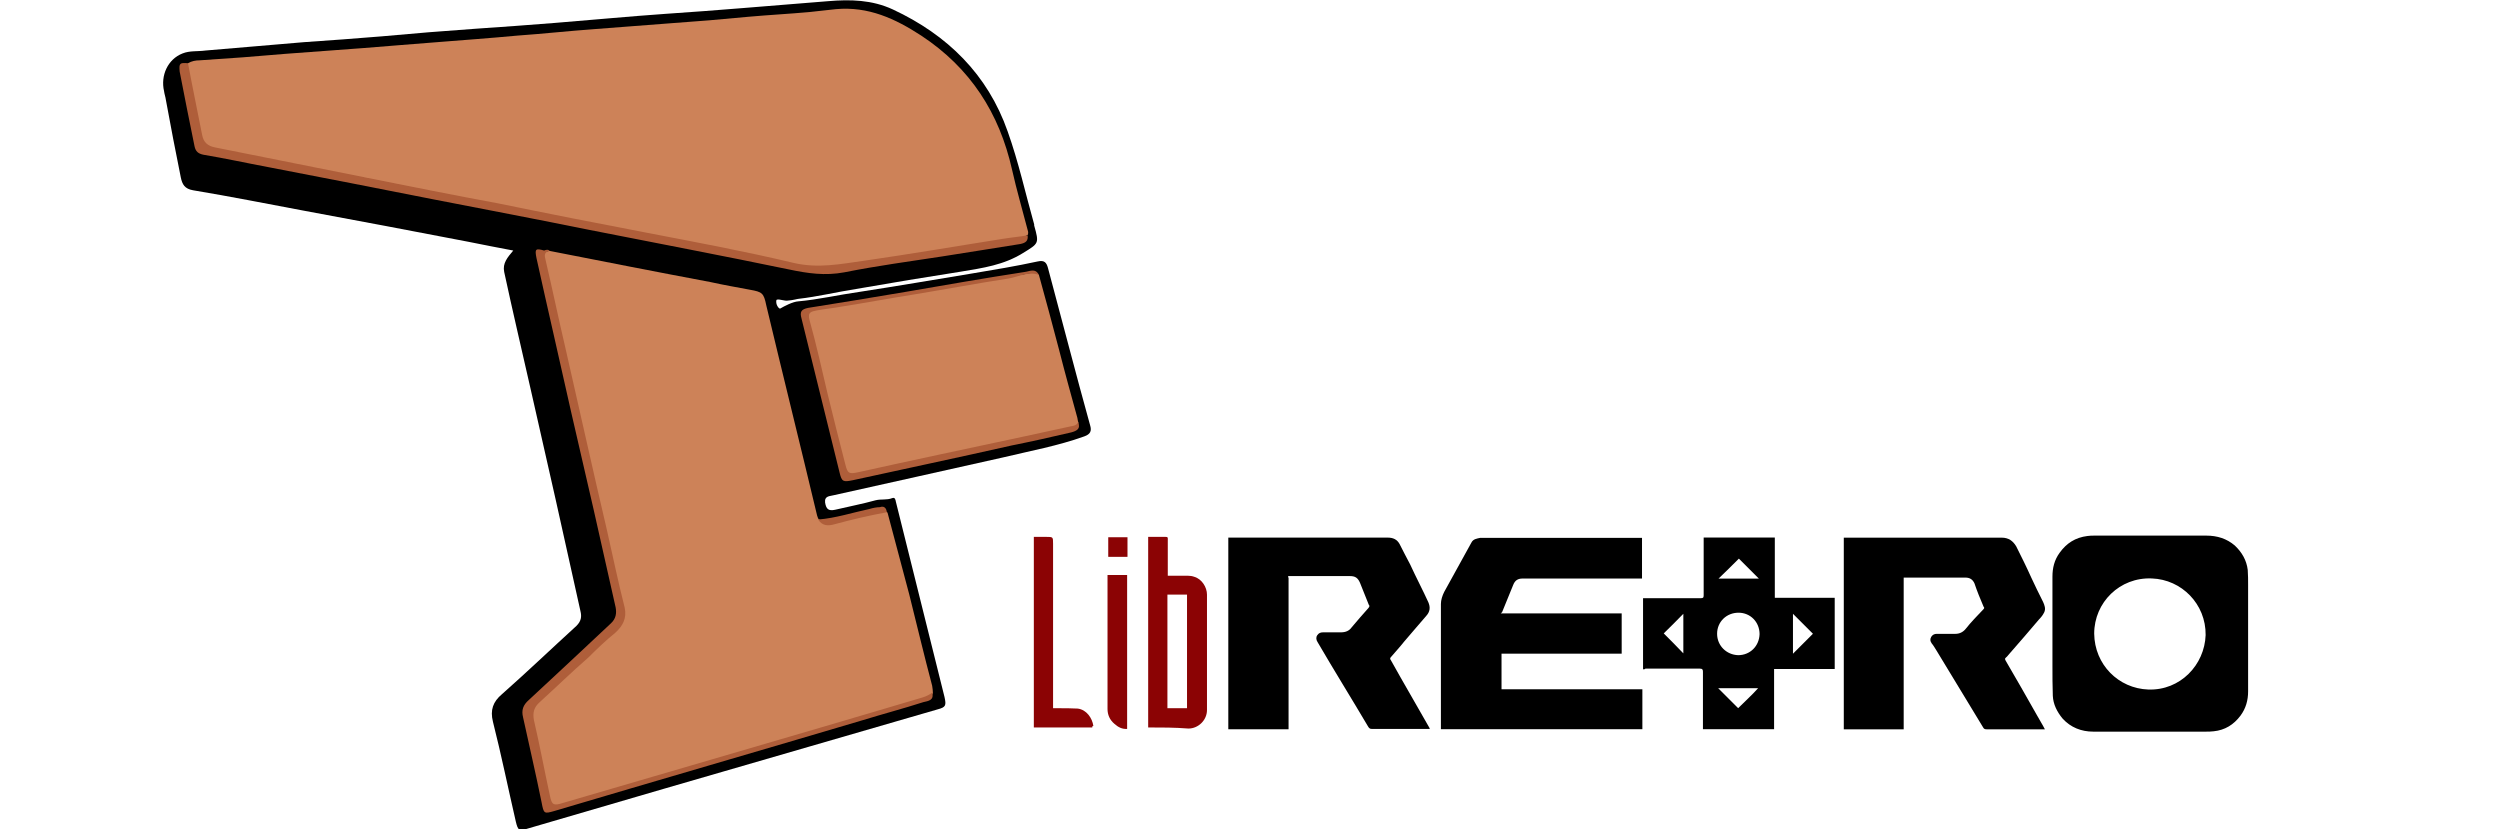
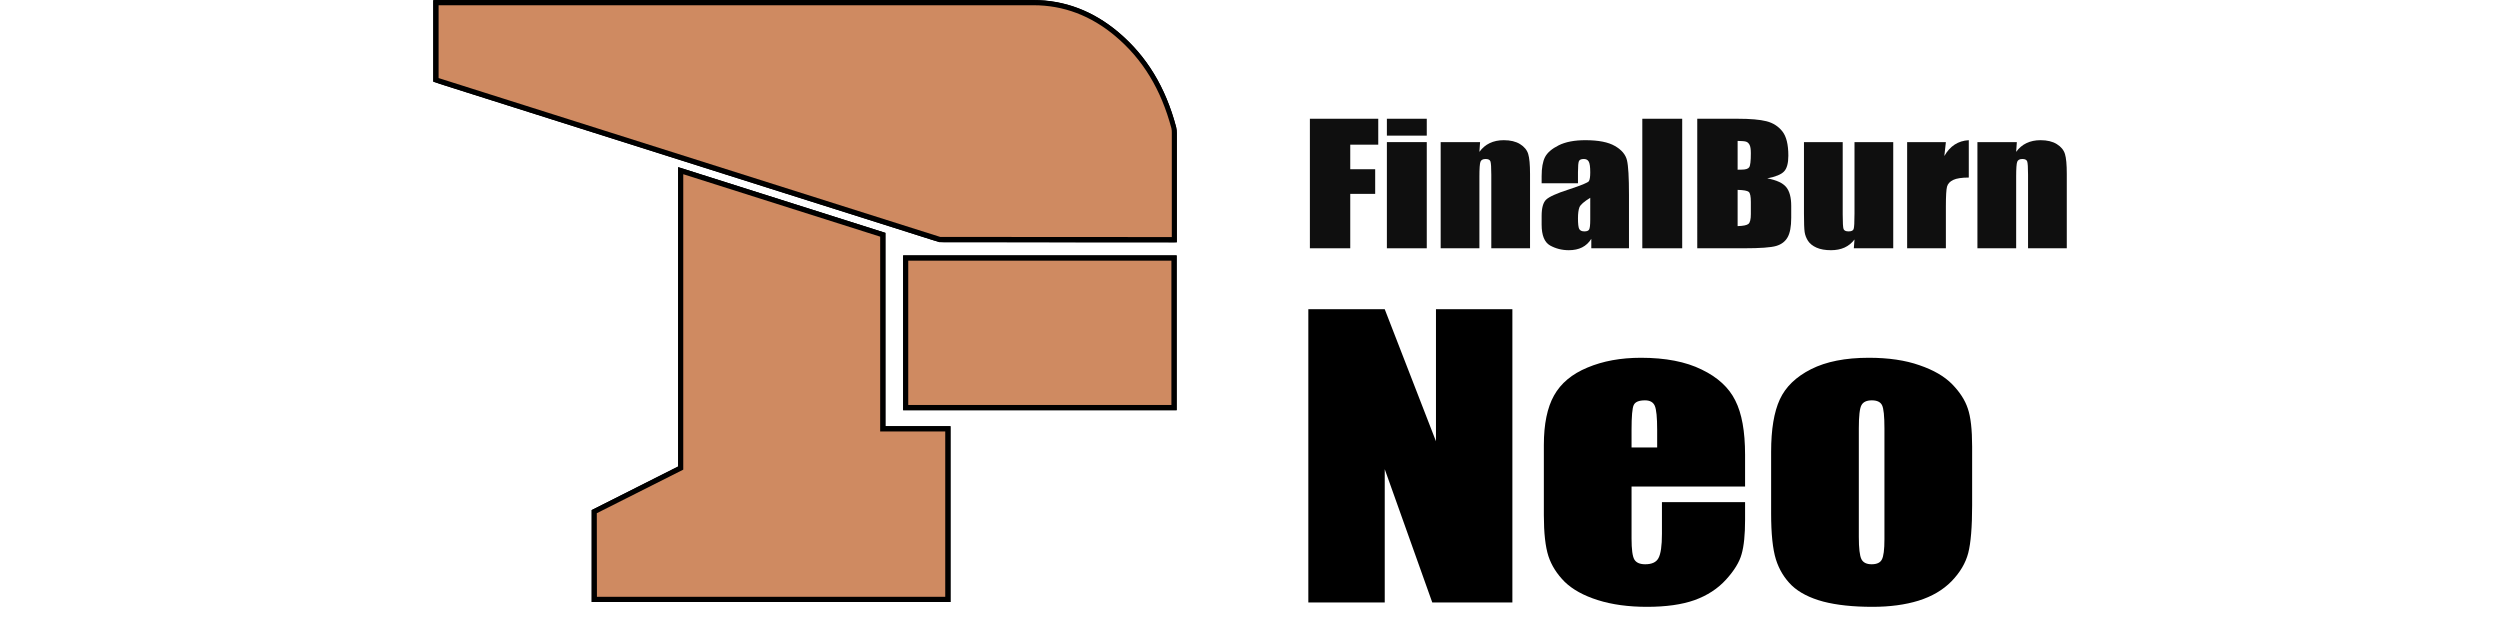
- <svg xmlns="http://www.w3.org/2000/svg" version="1.1" baseProfile="tiny" id="svg2" x="0px" y="0px" viewBox="-63.3 282.9 688.7 228.1" xml:space="preserve">
-   <g>
-     <rect x="-18" y="282.9" fill="none" width="573.4" height="228.1" />
-     <g id="g20" transform="translate(134.8949,116.4184)">
-       <path id="path22" d="M15.7,249.1c-0.3,1.2,0.6,2.4,1,2.4c1.2-0.7,3.5-1.9,5-2c5.6-0.5,11.1-1.8,16.8-2.6    c10.4-1.6,20.9-3.4,31.2-5.1c6-1,12-2,18-3.3c1.8-0.4,2.4,0.3,2.8,1.8c3.9,14.5,7.6,28.9,11.6,43.3c0.5,1.6,0.1,2.5-1.6,3.1    c-7.2,2.6-14.9,4-22.4,5.8c-15.5,3.5-31,6.9-46.6,10.4c-1,0.3-2.6,0.1-2.4,2c0.3,1.9,1,2.4,2.8,2c3.8-0.9,7.5-1.6,11.1-2.6    c1.6-0.4,3.1,0,4.6-0.6c0.8-0.3,0.9,0.5,1,1c4.5,17.9,8.9,35.9,13.4,53.8c0.5,2.3,0.4,2.8-1.9,3.4c-25.1,7.3-50.4,14.6-75.5,21.9    c-12.4,3.6-24.9,7.3-37.3,10.9c-2.5,0.8-2.8,0.6-3.4-1.9c-2.1-9.1-4-18.4-6.3-27.5c-0.8-3.2,0-5.5,2.5-7.6    c6.9-6.1,13.6-12.5,20.5-18.8c1.3-1.3,1.5-2.5,1.1-4.1c-4.5-20.5-9.1-40.9-13.8-61.5c-2.4-10.6-4.9-21.2-7.2-31.9    c-0.5-2.4,0.9-4,2.5-5.9c-4.3-0.8-8.3-1.6-12.3-2.4c-15.1-2.9-30.3-5.8-45.5-8.6c-10.1-1.9-20.2-3.9-30.4-5.6    c-2.3-0.4-3-1.6-3.4-3.6c-1.4-7-2.8-14.1-4.1-21.3c-0.1-0.8-0.4-1.6-0.5-2.4c-1-4.3,1-8.8,5.1-10.4c2-0.8,4.1-0.5,6.3-0.8    c9.1-0.8,18.1-1.5,27.1-2.3c7.1-0.5,14.3-1,21.4-1.6c8.6-0.8,17.3-1.5,25.9-2.1c7.2-0.5,14.5-1,21.8-1.6    c10.1-0.8,20.4-1.8,30.5-2.5c7.1-0.5,14.3-1,21.4-1.6c7.9-0.6,15.6-1.3,23.5-1.9c6-0.5,12-0.4,17.8,2.3c15,7,26.1,17.9,31.6,33.6    c3,8.4,4.9,17.1,7.3,25.6v0.3c1.4,5,1.3,4.9-3.1,7.6c-5.3,3.3-11,4.1-17,5.1c-9.6,1.5-19.3,3.1-29,4.8c-5.2,0.8-10.5,2.1-15.8,2.7    c-0.3,0-1.5,0.4-3.1,0.5c-0.7,0.1-2.1-0.4-2.7-0.3" />
+ <svg xmlns="http://www.w3.org/2000/svg" version="1.1" id="Ebene_1" x="0px" y="0px" viewBox="23.6 167.1 1801.4 458.9" xml:space="preserve">
+   <defs id="defs31" />
+   <g id="g26" transform="matrix(0.9452882,0,0,0.9452882,-270.0785,9.142345)">
+     <g id="g6">
+       <path d="m 1205.8,349.8 c 0.1,-1.4 0,-2.7 0,-3.9 0,-25.8 0,-51.6 0,-77.5 0,-1.3 -0.1,-2.7 -0.4,-4 -7.5,-28 -20.9,-52.4 -43.3,-71.2 -18.4,-15.5 -39.4,-24.1 -63.7,-24.1 -64,0 -128,0 -192.1,0 -86.2,0 -172.3,0 -258.5,0 -1.6,0 -3.2,-0.1 -4.9,0 0,19.7 0,39.3 0,58.7 1.2,0.5 2.3,0.9 3.3,1.3 7.9,2.5 15.8,5 23.8,7.5 79.8,25.3 159.6,50.5 239.5,75.8 37.7,11.9 75.4,23.9 113.1,35.8 2.4,0.7 4.9,1.4 7.3,1.4 57.3,0.1 114.7,0.1 172,0.1 1.2,0.1 2.6,0.2 3.9,0.1 z M 983.6,346 c -51.4,-16.3 -102.4,-32.5 -154,-48.8 0,76 0,151.3 0,226.7 -22.2,11.2 -44.1,22.3 -65.9,33.2 0,22.5 0,44.6 0,66.9 89.9,0 179.6,0 269.5,0 0,-43.3 0,-86.4 0,-130 -16.6,0 -33,0 -49.6,0 0,-49.5 0,-98.5 0,-148 z m 17.4,17.8 c 0,38.1 0,75.9 0,114 68.3,0 136.3,0 204.5,0 0,-38.1 0,-75.9 0,-114 -68.2,0 -136.2,0 -204.5,0 z" id="path2" style="fill:#cf8a61" />
+       <path d="M 1035.2,626 H 761.7 v -70.1 l 65.9,-33.2 V 294.5 l 158,50.1 V 492 h 49.6 z m -269.5,-4 h 265.5 V 496 H 981.6 V 347.5 L 831.5,299.9 v 225.2 l -65.9,33.2 z M 1207.6,479.8 H 999.1 v -118 h 208.5 z m -204.6,-4 h 200.6 v -110 H 1003 Z m 201.5,-124 c -0.5,0 -1,0 -1.4,0 -0.4,0 -0.8,0 -1.1,0 h -8.1 c -19.9,0 -39.8,0 -59.7,0 -41.7,0 -73.8,0 -104.3,-0.1 -2.7,0 -5.4,-0.7 -7.9,-1.5 -24.3,-7.7 -48.6,-15.4 -72.9,-23.1 -13.4,-4.2 -26.8,-8.5 -40.2,-12.7 C 852.6,296.6 796.3,278.7 740,260.9 l -74.2,-23.5 c -6.7,-2.1 -13.4,-4.2 -20.1,-6.4 -0.8,-0.3 -1.6,-0.6 -2.3,-0.9 -0.4,-0.1 -0.7,-0.3 -1.1,-0.4 l -1.3,-0.5 v -61.9 l 1.9,-0.1 c 1.2,-0.1 2.3,0 3.4,0 0.5,0 1,0 1.5,0 72.7,0 145.4,0 218,0 h 151.4 c 27,0 54.1,0 81.1,0 23.8,0 45.7,8.3 65,24.6 21.4,18.1 35.8,41.7 43.9,72.2 0.4,1.6 0.5,3.3 0.5,4.5 0,25.8 0,51.6 0,77.5 0,0.3 0,0.7 0,1.1 0,0.9 0.1,1.9 0,2.9 l -0.1,1.7 -1.7,0.1 c -0.4,0 -0.9,0 -1.4,0 z m -2.5,-4 c 0.4,0 0.8,0 1.2,0 0.2,0 0.5,0 0.7,0 0,-0.2 0,-0.5 0,-0.7 0,-0.4 0,-0.8 0,-1.2 0,-25.8 0,-51.6 0,-77.5 0,-1 0,-2.3 -0.3,-3.5 -7.9,-29.7 -21.9,-52.7 -42.7,-70.2 -18.6,-15.7 -39.6,-23.6 -62.4,-23.6 -27.1,0 -54.1,0 -81.2,0 H 865.9 c -72.7,0 -145.3,0 -218,0 -0.5,0 -1.1,0 -1.6,0 -0.4,0 -0.9,0 -1.3,0 v 55.4 c 0.7,0.3 1.3,0.5 2,0.7 6.7,2.1 13.4,4.3 20.1,6.4 l 74.2,23.5 c 56.3,17.8 112.6,35.7 168.9,53.5 13.4,4.2 26.8,8.5 40.2,12.7 24.3,7.7 48.6,15.4 72.9,23.1 2.2,0.7 4.6,1.3 6.7,1.4 30.5,0 62.6,0.1 104.3,0.1 19.9,0 39.8,0 59.7,0 z" id="path4" />
    </g>
-     <g id="g24" transform="translate(5.1949,168.5184)">
-       <path id="path26" fill="#CD8258" d="M-16.7,131.8c1-0.6,2.1-0.8,3.2-0.8c7.9-0.5,15.9-1.1,23.8-1.8c7.3-0.5,14.4-1.1,21.6-1.6    c6.6-0.5,13.2-1.1,20-1.6c7.4-0.6,14.6-1.1,22-1.8c7.1-0.5,14.4-1.3,21.4-1.8c6.9-0.5,13.9-1.1,20.8-1.6    c7.3-0.5,14.4-1.1,21.6-1.8c5.6-0.5,11.3-0.8,16.8-1.3c2.4-0.3,4.9-0.5,7.3-0.8c8.9-0.8,16.3,2.6,23.5,7.3    c13.5,8.9,21.5,21.3,25,36.9c1.3,5.8,2.9,11.2,4.4,17c0.1,0.3,0,0.6,0,0.9c-0.8,0.6-1.6,0.8-2.5,0.9c-14.8,2.3-29.5,4.9-44.2,7    c-2.8,0.4-5.5,0.9-8.3,1.3c-2.1,0.3-4.2,0.1-6.4-0.4c-24-4.9-48-9.6-72-14.4c-17-3.6-34.3-6.9-51.5-10.4    C16.8,160.6,3.9,158-9,155.5c-2.9-0.5-4.4-1.9-4.8-4.8c-0.9-5.5-2.1-11-3.3-16.5C-17,133.5-17.2,132.6-16.7,131.8" />
+     <g id="g12">
+       <path d="M 1205.8,349.8 1027,349.7 642.9,228 c 0,0 0,-39.1 0,-58.9 1.7,-0.1 177.2,0 263.4,0 64,0 128,0 192.1,0 24.3,0 45.4,8.6 63.7,24.1 22.4,18.9 35.8,43.2 43.3,71.2 0.3,1.3 0.4,2.7 0.4,4 0.1,25.9 0,81.4 0,81.4 z" id="path8" style="fill:#cf8a61" />
+       <path d="m 1207.8,351.8 -181.1,-0.1 -0.3,-0.1 -385.5,-122.2 v -62.2 l 1.9,-0.1 c 0.4,0 7.4,0 58,0 30.3,0 68.8,0 106.6,0 36.3,0 72,0 98.9,0 h 110.9 c 27.1,0 54.1,0 81.1,0 23.8,0 45.7,8.3 65,24.6 21.4,18.1 35.8,41.7 43.9,72.2 0.4,1.6 0.5,3.3 0.5,4.5 0,25.8 0,81.3 0,81.3 z m -180.4,-4.1 176.5,0.1 c 0,-10.1 0,-56.4 0,-79.4 0,-1 0,-2.3 -0.3,-3.5 -7.9,-29.7 -21.9,-52.7 -42.7,-70.2 -18.6,-15.7 -39.6,-23.6 -62.4,-23.6 -27.1,0 -54.1,0 -81.2,0 H 906.4 c -26.9,0 -62.6,0 -98.9,0 -37.8,0 -76.3,0 -106.6,0 -12.4,0 -47.3,0 -55.9,0 v 55.5 z" id="path10" />
    </g>
-     <g id="g28" transform="translate(84.8949,127.2184)">
-       <path id="path30" fill="#CD8258" d="M3.2,224.8c14.8,2.9,29.5,5.8,44.4,8.6c3.6,0.8,7.1,1.4,10.8,2.1c3.4,0.6,3.8,0.9,4.5,4.3    c4.6,19.3,9.4,38.6,14,57.9c0.1,0.4,0.3,0.8,0.4,1c1.9,1,3.6,1,5.6,0.5c3.8-1.1,7.5-1.8,11.4-2.6c0.6-0.1,1.4-0.3,2,0.3    c2,7.5,4,15.1,6,22.6c2.1,8.4,4.1,16.8,6.3,25.1c0.1,0.6,0.2,1.4,0.2,2c-0.5,1.4-1.8,1.6-2.9,1.9c-11.8,3.4-23.5,7-35.1,10.4    c-21,6.1-42.1,12.3-63.1,18.4c-0.4,0.1-0.8,0.3-1.1,0.3c-2.2,0.5-3.1,0-3.6-2.4c-1.1-5.8-2.3-11.4-3.6-17c-0.3-1.4-0.6-2.8-0.9-4    c-0.5-2,0-3.8,1.5-5.1c4.8-4.3,9.3-8.8,13.9-13c2.5-2.3,4.8-4.8,7.4-6.8c2.1-1.6,2.6-3.9,2.1-6.4c-1.1-5.3-2.4-10.6-3.5-15.9    c-5.6-24.3-11.1-48.5-16.5-72.8c-0.5-2.4-1.1-4.6-1.6-7C1.3,225.5,1.6,225,3.2,224.8" />
+     <g id="g18">
+       <path d="m 983.6,346 c 0,49.4 0,98.4 0,148 16.7,0 33,0 49.6,0 0,43.6 0,86.7 0,130 -89.9,0 -179.6,0 -269.5,0 0,-22.3 0,-44.4 0,-66.9 21.7,-11 43.6,-22 65.9,-33.2 0,-75.4 0,-150.7 0,-226.7 51.6,16.4 102.6,32.5 154,48.8 z" id="path14" style="fill:#cf8a61" />
+       <path d="M 1035.2,626 H 761.7 v -70.1 l 65.9,-33.2 V 294.5 l 158,50.1 V 492 h 49.6 z m -269.5,-4 h 265.5 V 496 H 981.6 V 347.5 L 831.5,299.9 v 225.2 l -65.9,33.2 z" id="path16" />
    </g>
-     <g id="g32" transform="translate(192.6949,121.9184)">
-       <path id="path34" fill="#CD8258" d="M30.2,236.7c1.9,6.9,3.8,13.9,5.6,20.8c1.6,6.3,3.3,12.4,5,18.6c0.1,0.4,0.1,0.9,0.3,1.3    c-0.1,1.5-1.4,1.5-2.4,1.8c-5.9,1.3-11.9,2.5-17.8,3.8c-13.2,2.9-26.5,5.6-39.6,8.6c-3.2,0.8-4.1,0.3-4.9-2.9    c-3.2-12.8-6.3-25.5-9.4-38.1c-0.1-0.5-0.3-1-0.3-1.5c-0.3-1.9,0.3-2.6,2.1-2.9c6.6-1,13.1-2.1,19.8-3.3c9.1-1.6,18.1-3,27.3-4.6    c4-0.8,8-1.3,12-2.1C28.5,235.9,29.4,235.9,30.2,236.7" />
-     </g>
-     <g id="g36" transform="translate(5.1949,168.5184)">
-       <path id="path38" fill="#AF5E3A" d="M-16.7,131.8c1.2,6.5,2.6,13.1,3.9,19.8c0.4,2,1.5,3,3.6,3.4c14,2.8,28,5.6,42,8.4    c12,2.4,24,4.8,35.9,7c13.6,2.8,27.4,5.5,41,8.1c13.5,2.6,27,5.1,40.4,8.3c6.8,1.6,13,0.3,19.5-0.6c6.3-0.9,12.5-1.9,18.8-2.9    c6.4-1,12.7-2.1,19.2-3.1c2.4-0.4,4.8-0.6,7-1c0.2,1.6-0.6,2.1-2,2.4c-7.1,1.1-14.2,2.3-21.4,3.4c-9.1,1.4-18.1,2.6-27.1,4.4    c-5.3,1-10.1,0.3-15.3-0.8c-18.3-3.8-36.8-7.3-55-10.9c-14.3-2.9-28.5-5.6-42.9-8.4c-15.3-3-30.4-6-45.6-8.9    c-5.9-1.1-11.8-2.4-17.8-3.4c-1.4-0.3-2.1-0.9-2.4-2.3c-1.4-6.9-2.8-13.8-4.1-20.6C-19.2,131.8-19,131.6-16.7,131.8" />
-     </g>
-     <g id="g40" transform="translate(84.8949,127.2184)">
-       <path id="path42" fill="#AF5E3A" d="M3.2,224.8c-1.6,0.3-1.4,1.4-1.1,2.5c1.9,8.1,3.6,16.3,5.5,24.4c3.8,16.6,7.5,33.4,11.4,50    c1.6,7.1,3.1,14.3,4.9,21.4c0.6,2.9-0.5,5-2.6,6.9c-2.6,2.1-5,4.4-7.4,6.8C9.3,340.8,5,345,0.5,349.1c-1.6,1.4-2,2.9-1.6,5    c1.6,6.9,2.9,13.9,4.4,20.8c0.5,2.5,1,2.8,3.5,2c23.7-6.9,47.5-13.9,71.1-20.8c9.4-2.8,18.8-5.5,28.1-8.3c1-0.3,1.9-0.8,2.6-1.3    c0.6,2.1-1.1,2.3-2.4,2.6c-5.6,1.8-11.3,3.3-16.8,5c-28.3,8.4-56.6,16.6-84.9,25c-2.8,0.8-2.9,0.8-3.5-2.4    c-1.6-7.9-3.4-15.6-5.1-23.4c-0.5-2,0-3.4,1.6-4.8c7.6-7,15.1-14.1,22.6-21.1c1.4-1.3,1.6-2.8,1.3-4.4c-4-18-8.1-36-12.3-54    C6,255,2.7,240.9-0.4,226.8c-0.5-2.5-0.3-2.8,2.1-2.1C2.2,224.5,2.8,224.3,3.2,224.8" />
-     </g>
-     <g id="g44" transform="translate(192.6949,121.9184)">
-       <path id="path46" fill="#AF5E3A" d="M30.2,236.7c-2.9-1-5.5,0.5-8.3,1c-8.5,1.3-17,2.9-25.5,4.3c-7,1.1-13.9,2.4-20.9,3.5    c-2.1,0.4-4.4,0.6-6.5,1c-1.5,0.3-2.6,0.5-2,2.6c1.9,6.8,3.4,13.6,5,20.4c1.6,6.5,3.2,13,4.9,19.5c0.6,2.4,1,2.6,3.4,2.1    c15.3-3.4,30.5-6.6,45.9-9.9c4.3-0.9,8.6-1.9,12.9-2.8c0.8-0.1,1.5-0.3,1.9-1.1c0.8,1.8-0.4,2.4-1.9,2.8    c-5.5,1.3-10.9,2.5-16.4,3.6c-14.6,3.3-29.3,6.4-43.9,9.6c-2.5,0.5-2.9,0.4-3.5-2.1c-3.5-14.1-7-28.4-10.5-42.5    c-0.5-1.8-0.1-2.5,1.8-2.9c8.9-1.4,17.9-2.9,26.8-4.4c11-1.9,21.9-3.8,32.9-5.5C27.5,235.8,29.2,234.7,30.2,236.7" />
-     </g>
-     <g id="g48" transform="translate(159.1949,69.6184)">
-       <path id="path50" fill="#AF5E3A" d="M21.8,354.4c-4.9,0.9-9.6,2-14.4,3.3c-1.7,0.5-3.4,0.5-4.5-1.3c4.9-0.4,9.4-1.9,14.1-2.9    c1-0.3,2-0.5,2.9-0.5C20.9,352.6,21.7,353.1,21.8,354.4" />
-     </g>
-     <g id="g52" transform="translate(437.6084,64.0523)">
-       <path id="path54" fill="none" stroke="#000000" stroke-miterlimit="10" d="M91.4,366.9h15.5c2.9,0,5.4,0.8,7.5,2.6    c1.9,1.8,3.1,3.9,3.4,6.4c0.1,1.4,0.1,2.8,0.1,4.1v29.3c0,2.4-0.6,4.5-2,6.4c-1.8,2.4-4.1,3.8-7,4.1c-0.8,0.1-1.4,0.1-2.1,0.1    H75.7c-3.1,0-5.9-1.1-8-3.4c-1.5-1.8-2.5-3.8-2.6-6c-0.1-2.8-0.1-5.5-0.1-8.3v-24.5c0-2.3,0.5-4.4,1.9-6.3c1.8-2.5,4.1-4,7.3-4.4    c0.6-0.1,1.3-0.1,1.9-0.1C80.9,366.9,86.2,366.9,91.4,366.9z M75.5,393.4c0.1,8.8,6.9,15.6,15.4,15.9c9.1,0.3,16-7,16.3-15.5    c0.1-8.8-6.8-15.8-15.3-16.1C82.8,377.3,75.5,384.5,75.5,393.4z" />
-     </g>
-     <g id="g56">
-       <path id="path58_1_" fill="#8B0304" d="M253,483.3v-52.5h4.1c1.5,0,1.3-0.1,1.3,1.3v8.5v0.9h5.5c0.6,0,1.3,0.1,1.8,0.3    c2.1,0.6,3.5,2.9,3.5,4.9v31.8c0,2.8-2.4,5.1-5.1,5.1C260.3,483.3,256.7,483.3,253,483.3 M263.7,446.7h-5.4v31.3h5.4" />
-     </g>
-     <g id="g60">
-       <path id="path62_1_" fill="#8B0304" d="M237.6,483.3h-16.1v-52.5h3.4c1.9,0,1.9,0,1.9,1.9v44.3v1h1.4c1.8,0,3.6,0,5.4,0.1    c2.4,0.3,4,2.6,4.3,4.8C237.6,482.9,237.6,483,237.6,483.3" />
-     </g>
-     <g id="g64">
-       <path id="path66_1_" fill="#8B0304" d="M247.2,441.3v42.4c-1.4,0.1-2.5-0.5-3.5-1.4c-1.3-1.1-1.9-2.5-1.9-4.1v-36v-0.9    C241.8,441.3,247.2,441.3,247.2,441.3z" />
-     </g>
-     <path id="path68" fill="#8B0304" d="M242,430.9h5.3v5.4H242V430.9z" />
-     <g id="g70" transform="translate(294.5409,47.2752)">
-       <path id="path72" d="M55.6,404.6h33.3v11.1H55.8v9.8h38.8v11H39.1v-0.8V402c0-1.1,0.4-2.3,0.9-3.3c2.5-4.5,5-9.1,7.5-13.6    c0.5-1,1.5-1.1,2.4-1.3h0.6h43.2h0.8V395h-0.9h-32c-1.3,0-2.1,0.5-2.6,1.8c-1,2.5-2.1,5.1-3.1,7.6    C55.8,404.3,55.8,404.4,55.6,404.6" />
-     </g>
-     <g id="g74" transform="translate(370.1277,64.0131)">
-       <path id="path76" d="M74.5,367h0.9H118c1.9,0,3.1,0.9,4,2.4c1.4,2.8,2.8,5.6,4.1,8.5c1.1,2.3,2.1,4.5,3.3,6.8    c0.4,0.9,0.8,1.9,0.3,2.9c-0.4,0.8-0.9,1.4-1.4,1.9c-2.6,3.1-5.4,6.3-8.1,9.4c-0.4,0.4-0.6,0.8-1,1.1c-0.4,0.3-0.3,0.5-0.1,0.9    c2.9,5,5.8,10,8.6,15c0.7,1.3,1.5,2.5,2.2,3.9h-0.6h-15.4c-0.5,0-0.8-0.1-1-0.5c-4.3-7-8.5-14.1-12.8-21.1    c-0.5-0.8-0.9-1.5-1.4-2.1c-0.4-0.6-0.5-1.1-0.1-1.8c0.4-0.6,0.9-0.8,1.5-0.8h5.1c1.1,0,2.1-0.4,2.9-1.4c1.5-1.9,3.1-3.5,4.8-5.3    c0.3-0.3,0.4-0.5,0.1-0.8c-0.9-2.1-1.8-4.3-2.5-6.4c-0.5-1.1-1.3-1.6-2.5-1.6H91.9H91v41.8H74.5V367z" />
-     </g>
-     <g id="g78" transform="translate(437.6084,64.0523)">
-       <path id="path80" d="M91.4,366.9h15.5c2.9,0,5.4,0.8,7.5,2.6c1.9,1.8,3.1,3.9,3.4,6.4c0.1,1.4,0.1,2.8,0.1,4.1v29.3    c0,2.4-0.6,4.5-2,6.4c-1.8,2.4-4.1,3.8-7,4.1c-0.8,0.1-1.4,0.1-2.1,0.1H75.7c-3.1,0-5.9-1.1-8-3.4c-1.5-1.8-2.5-3.8-2.6-6    c-0.1-2.8-0.1-5.5-0.1-8.3v-24.5c0-2.3,0.5-4.4,1.9-6.3c1.8-2.5,4.1-4,7.3-4.4c0.6-0.1,1.3-0.1,1.9-0.1    C80.9,366.9,86.2,366.9,91.4,366.9 M75.5,393.4c0.1,8.8,6.9,15.6,15.4,15.9c9.1,0.3,16-7,16.3-15.5c0.1-8.8-6.8-15.8-15.3-16.1    C82.8,377.3,75.5,384.5,75.5,393.4" />
-     </g>
-     <g id="g82" transform="translate(325.8262,34.9877)">
-       <path id="path84" d="M63.5,432.3v-19.6h0.8h15.1c0.6,0,0.8-0.1,0.8-0.8v-15V396h19.6v16.6h16.5v19.6H99.6v16.6H80v-0.8v-15    c0-0.6-0.1-0.9-0.9-0.9h-15C64.2,432.3,63.5,432.3,63.5,432.3 M89.8,416.7c-3.3,0-5.9,2.5-5.9,5.8s2.6,5.8,5.8,5.9    c3.3,0,5.8-2.5,5.9-5.8C95.6,419.3,93.1,416.7,89.8,416.7 M104.8,428l5.5-5.5l-5.5-5.5V428z M84.3,407.3h11.1l-5.5-5.5    C88,403.7,86.2,405.5,84.3,407.3 M69.2,422.4c1.8,1.8,3.6,3.6,5.4,5.5V417C72.8,418.8,71,420.7,69.2,422.4 M89.7,443    c1.9-1.9,3.8-3.6,5.5-5.5h-11C86.1,439.4,88,441.3,89.7,443" />
-     </g>
-     <g id="g86" transform="translate(247.7735,55.1985)">
-       <path id="path88" d="M43.9,386.8v41.8H27.3v-52.8h0.9h43c1.5,0,2.6,0.5,3.3,1.8c1,1.9,1.9,3.8,2.9,5.6c1.6,3.5,3.4,6.9,5,10.4    c0.6,1.4,0.5,2.6-0.6,3.8c-2.1,2.4-4.1,4.8-6.1,7.1c-1.1,1.4-2.4,2.8-3.5,4.1c-0.4,0.4-0.4,0.6-0.1,1c3.5,6.3,7.1,12.4,10.6,18.6    c0,0.1,0.1,0.1,0.1,0.3h-0.5H66.8c-0.4,0-0.6-0.1-0.9-0.5c-4.6-7.8-9.4-15.5-14-23.4c-0.4-0.6-0.5-1.3-0.1-1.9s0.9-0.8,1.6-0.8    h4.9c1.3,0,2.3-0.4,3-1.4c1.5-1.8,3-3.5,4.6-5.3c0.3-0.4,0.4-0.6,0.1-0.9c-0.8-2-1.6-4-2.4-6c-0.6-1.4-1.3-1.9-2.8-1.9h-16h-1    V386.8" />
+     <g id="g24">
+       <path d="m 1001,363.8 c 68.3,0 136.3,0 204.5,0 0,38.1 0,75.9 0,114 -68.3,0 -136.3,0 -204.5,0 0,-38.1 0,-75.9 0,-114 z" id="path20" style="fill:#cf8a61" />
+       <path d="M 1207.6,479.8 H 999.1 v -118 h 208.5 z m -204.6,-4 h 200.6 v -110 H 1003 Z" id="path22" />
    </g>
  </g>
+   <g aria-label="FinalBurn" transform="matrix(1.094718,0,0,0.9134775,77.4996,-1.507276)" style="font-style:normal;font-variant:normal;font-weight:normal;font-stretch:normal;font-size:129.252px;line-height:1.25;font-family:Impact;-inkscape-font-specification:Impact;letter-spacing:0px;word-spacing:0px;fill:#0f0f0f;fill-opacity:1;stroke:none;stroke-width:2.052" id="text845-6">
+     <path d="m 812.952,278.245 h 44.999 v 20.448 h -18.429 v 19.375 h 16.409 v 19.438 h -16.409 v 42.916 h -26.57 z" style="fill:#0f0f0f;fill-opacity:1;stroke-width:2.052" id="path886" />
+     <path d="m 889.885,278.245 v 13.317 h -26.254 v -13.317 z m 0,18.429 v 83.749 h -26.254 v -83.749 z" style="fill:#0f0f0f;fill-opacity:1;stroke-width:2.052" id="path888" />
+     <path d="m 924.975,296.673 -0.442,7.7 q 2.777,-4.607 6.753,-6.879 4.039,-2.335 9.277,-2.335 6.564,0 10.729,3.092 4.165,3.092 5.364,7.826 1.199,4.67 1.199,15.652 v 58.694 h -25.497 v -57.999 q 0,-8.646 -0.568,-10.54 -0.568,-1.893 -3.156,-1.893 -2.714,0 -3.408,2.209 -0.694,2.146 -0.694,11.613 v 56.611 h -25.497 v -83.749 z" style="fill:#0f0f0f;fill-opacity:1;stroke-width:2.052" id="path890" />
+     <path d="m 989.412,329.113 h -23.919 v -5.617 q 0,-9.719 2.209,-14.957 2.272,-5.301 9.025,-9.341 6.753,-4.039 17.545,-4.039 12.938,0 19.501,4.607 6.564,4.544 7.889,11.234 1.325,6.627 1.325,27.39 v 42.032 h -24.803 v -7.447 q -2.335,4.481 -6.059,6.753 -3.66,2.209 -8.773,2.209 -6.69,0 -12.307,-3.724 -5.554,-3.787 -5.554,-16.472 v -6.879 q 0,-9.404 2.966,-12.812 2.966,-3.408 14.705,-7.952 12.559,-4.923 13.443,-6.627 0.884,-1.704 0.884,-6.942 0,-6.564 -1.01,-8.52 -0.947,-2.02 -3.219,-2.02 -2.588,0 -3.219,1.704 -0.631,1.641 -0.631,8.646 z M 997.49,340.599 q -6.122,4.481 -7.132,7.51 -0.947,3.029 -0.947,8.709 0,6.5 0.82,8.394 0.884,1.893 3.408,1.893 2.398,0 3.092,-1.452 0.757,-1.515 0.757,-7.826 z" style="fill:#0f0f0f;fill-opacity:1;stroke-width:2.052" id="path892" />
+     <path d="m 1058.014,278.245 v 102.178 h -26.254 V 278.245 Z" style="fill:#0f0f0f;fill-opacity:1;stroke-width:2.052" id="path894" />
+     <path d="m 1067.922,278.245 h 26.507 q 12.559,0 18.997,1.956 6.5,1.956 10.476,7.952 3.976,5.932 3.976,19.186 0,8.962 -2.84,12.496 -2.777,3.534 -11.044,5.428 9.214,2.083 12.496,6.942 3.282,4.796 3.282,14.768 v 9.467 q 0,10.35 -2.398,15.336 -2.335,4.986 -7.51,6.816 -5.175,1.83 -21.205,1.83 h -30.735 z m 26.57,17.482 v 22.72 q 1.704,-0.063 2.651,-0.063 3.913,0 4.986,-1.893 1.073,-1.956 1.073,-11.045 0,-4.796 -0.884,-6.69 -0.883,-1.956 -2.335,-2.461 -1.388,-0.505 -5.491,-0.568 z m 0,38.624 v 28.59 q 5.617,-0.189 7.132,-1.767 1.578,-1.578 1.578,-7.763 v -9.53 q 0,-6.564 -1.389,-7.952 -1.388,-1.388 -7.321,-1.578 z" style="fill:#0f0f0f;fill-opacity:1;stroke-width:2.052" id="path896" />
+     <path d="m 1196.922,296.673 v 83.749 h -25.939 l 0.442,-6.942 q -2.651,4.228 -6.564,6.374 -3.85,2.083 -8.899,2.083 -5.743,0 -9.53,-2.02 -3.787,-2.02 -5.617,-5.364 -1.767,-3.345 -2.209,-6.942 -0.442,-3.66 -0.442,-14.453 v -56.485 h 25.497 v 56.99 q 0,9.782 0.568,11.613 0.631,1.83 3.282,1.83 2.84,0 3.345,-1.893 0.568,-1.893 0.568,-12.181 v -56.359 z" style="fill:#0f0f0f;fill-opacity:1;stroke-width:2.052" id="path898" />
+     <path d="m 1231.571,296.673 -1.01,10.981 q 5.554,-11.802 16.093,-12.496 v 29.473 q -7.005,0 -10.287,1.893 -3.282,1.893 -4.039,5.301 -0.757,3.345 -0.757,15.525 v 33.07 h -25.497 v -83.749 z" style="fill:#0f0f0f;fill-opacity:1;stroke-width:2.052" id="path900" />
+     <path d="m 1278.273,296.673 -0.442,7.7 q 2.777,-4.607 6.753,-6.879 4.039,-2.335 9.277,-2.335 6.564,0 10.729,3.092 4.165,3.092 5.364,7.826 1.199,4.67 1.199,15.652 v 58.694 h -25.497 v -57.999 q 0,-8.646 -0.568,-10.54 -0.568,-1.893 -3.156,-1.893 -2.714,0 -3.408,2.209 -0.694,2.146 -0.694,11.613 v 56.611 h -25.497 v -83.749 z" style="fill:#0f0f0f;fill-opacity:1;stroke-width:2.052" id="path902" />
+   </g>
+   <g aria-label="Neo" transform="scale(1.094718,0.9134775)" style="font-style:normal;font-variant:normal;font-weight:normal;font-stretch:normal;font-size:292.617px;line-height:1.25;font-family:Impact;-inkscape-font-specification:Impact;letter-spacing:0px;word-spacing:0px;fill:#000000;fill-opacity:1;stroke:none;stroke-width:1.524" id="text845-3">
+     <path d="M 1017.028,426.852 V 658.174 H 964.305 L 933.015,553.014 V 658.174 H 882.721 V 426.852 h 50.294 l 33.72,104.159 V 426.852 Z" style="stroke-width:1.524" id="path853" />
+     <path d="m 1170.195,566.731 h -74.726 v 41.006 q 0,12.859 1.857,16.574 1.857,3.715 7.144,3.715 6.572,0 8.716,-4.858 2.286,-5.001 2.286,-19.146 v -25.004 h 54.723 v 14.002 q 0,17.574 -2.286,27.004 -2.143,9.43 -10.287,20.146 -8.144,10.716 -20.718,16.145 -12.431,5.287 -31.291,5.287 -18.289,0 -32.291,-5.287 -14.002,-5.287 -21.86,-14.431 -7.715,-9.287 -10.716,-20.289 -3.001,-11.145 -3.001,-32.291 V 534.011 q 0,-24.861 6.715,-39.149 6.715,-14.431 22.003,-22.003 15.288,-7.715 35.148,-7.715 24.29,0 40.006,9.287 15.86,9.144 22.146,24.432 6.43,15.145 6.43,42.721 z m -57.866,-30.862 v -13.859 q 0,-14.717 -1.572,-19.003 -1.572,-4.286 -6.429,-4.286 -6.001,0 -7.43,3.715 -1.429,3.572 -1.429,19.574 v 13.859 z" style="stroke-width:1.524" id="path855" />
+     <path d="m 1319.647,535.154 v 46.436 q 0,25.575 -2.572,37.577 -2.572,11.859 -11.002,22.289 -8.43,10.287 -21.718,15.288 -13.145,4.858 -30.291,4.858 -19.146,0 -32.434,-4.144 -13.288,-4.286 -20.718,-12.716 -7.287,-8.573 -10.43,-20.575 -3.143,-12.145 -3.143,-36.291 v -48.579 q 0,-26.433 5.715,-41.292 5.715,-14.859 20.575,-23.861 14.86,-9.001 38.006,-9.001 19.432,0 33.291,5.858 14.002,5.715 21.575,15.002 7.573,9.287 10.287,19.146 2.858,9.859 2.858,30.005 z m -57.723,-14.288 q 0,-14.574 -1.572,-18.289 -1.572,-3.858 -6.715,-3.858 -5.144,0 -6.858,3.858 -1.715,3.715 -1.715,18.289 v 85.585 q 0,13.431 1.715,17.574 1.714,4.001 6.715,4.001 5.144,0 6.715,-3.715 1.715,-3.715 1.715,-16.003 z" style="stroke-width:1.524" id="path857" />
+   </g>
</svg>
